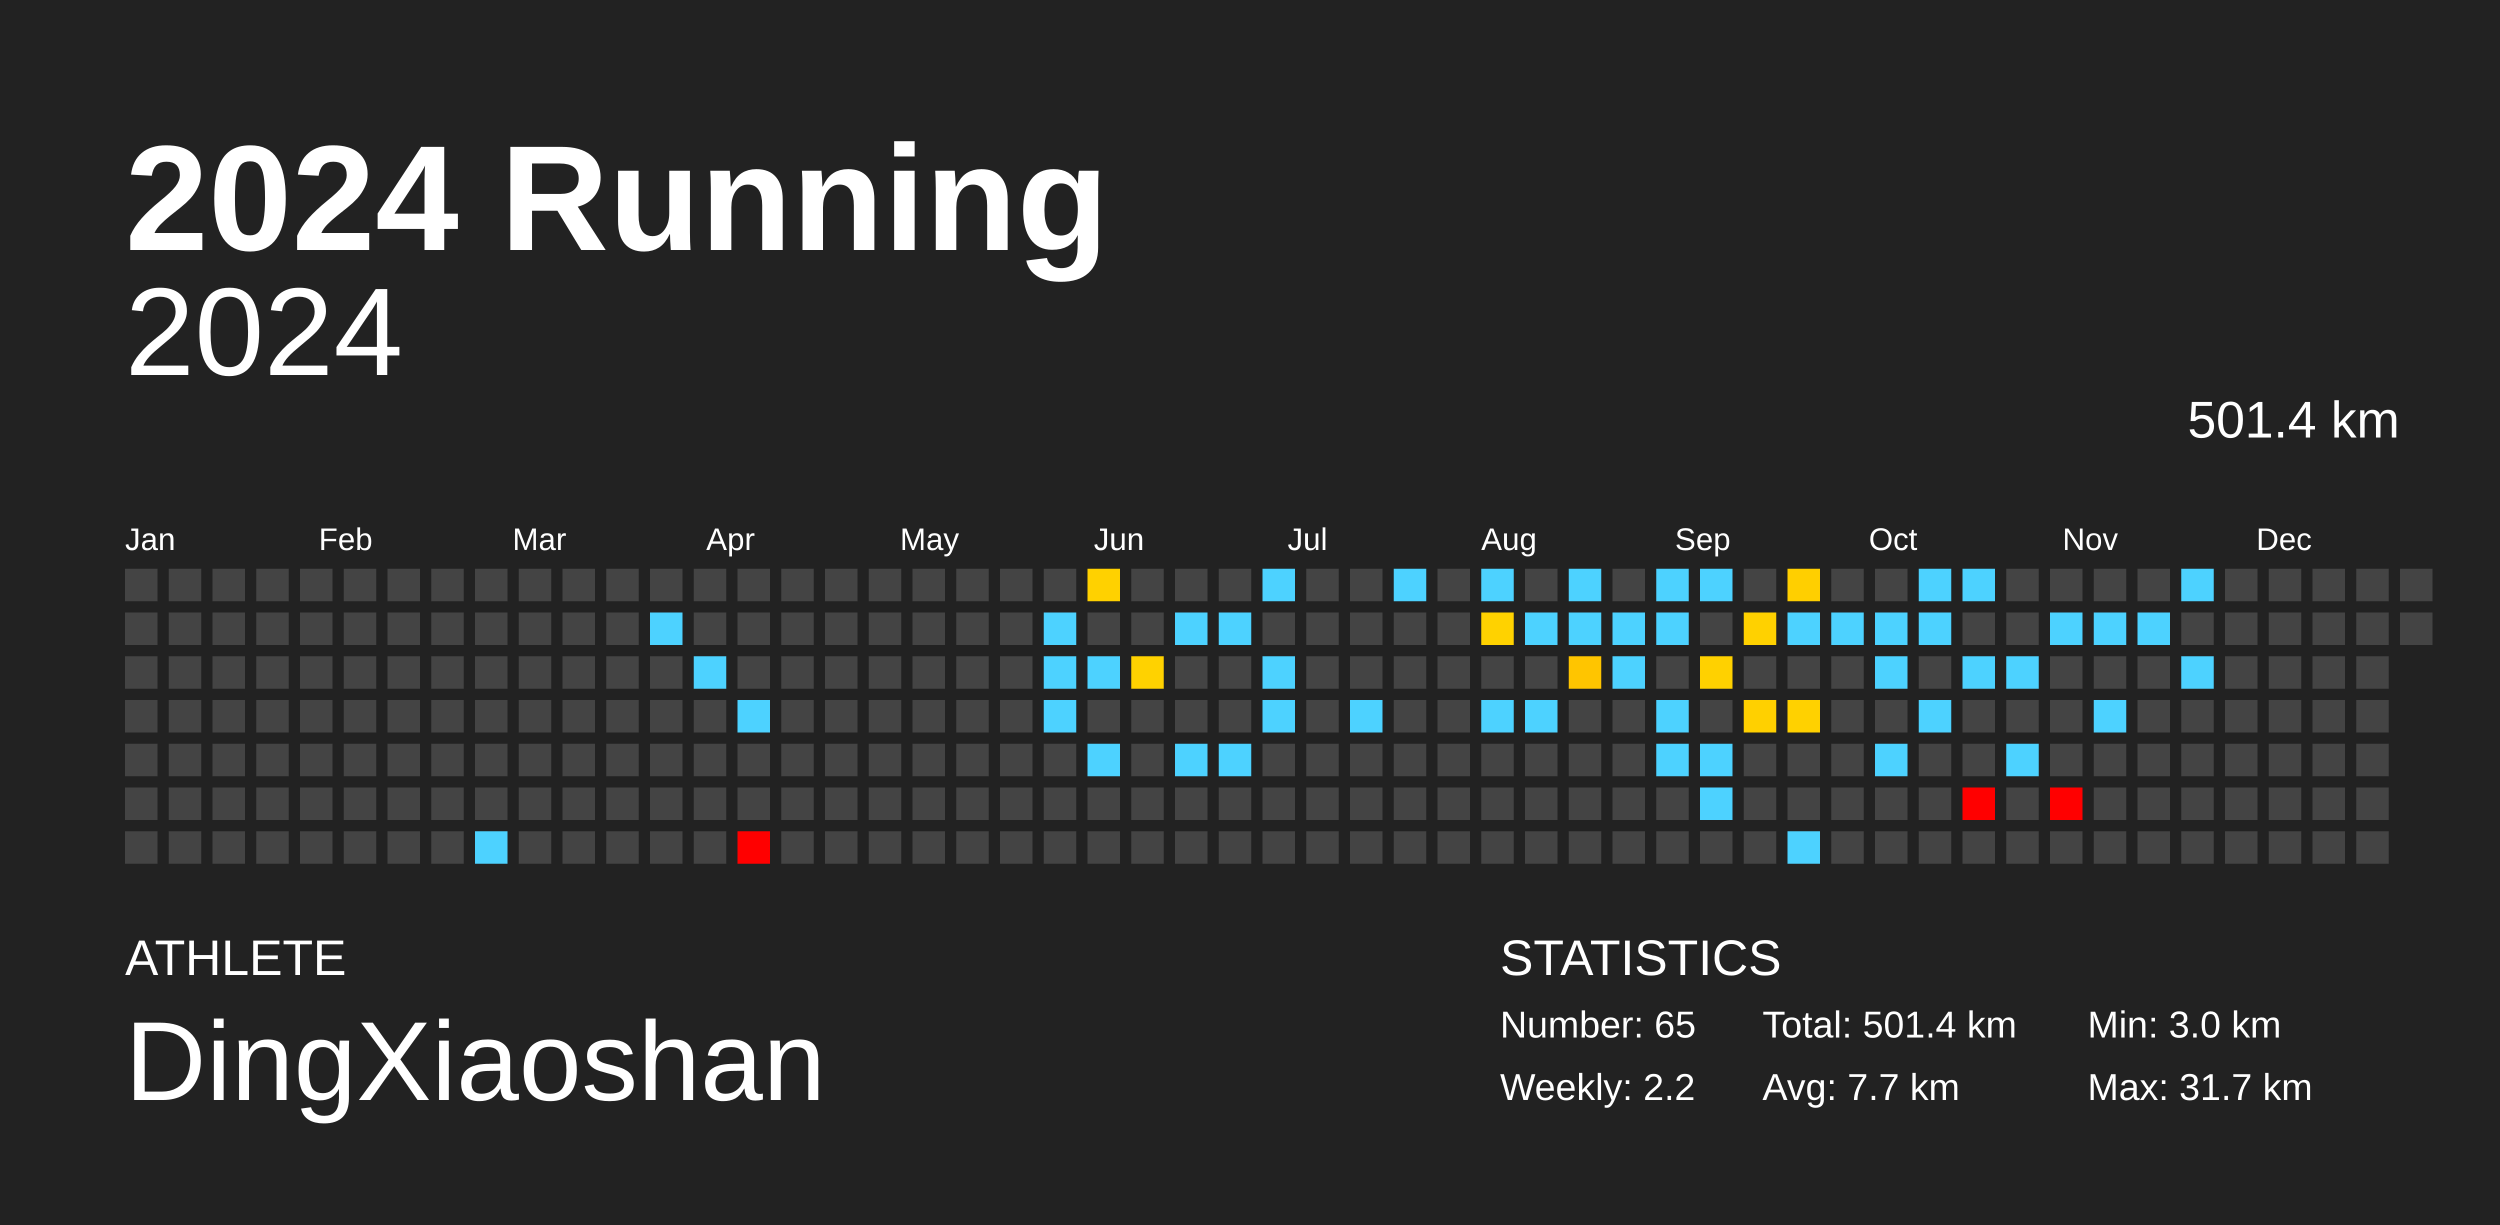
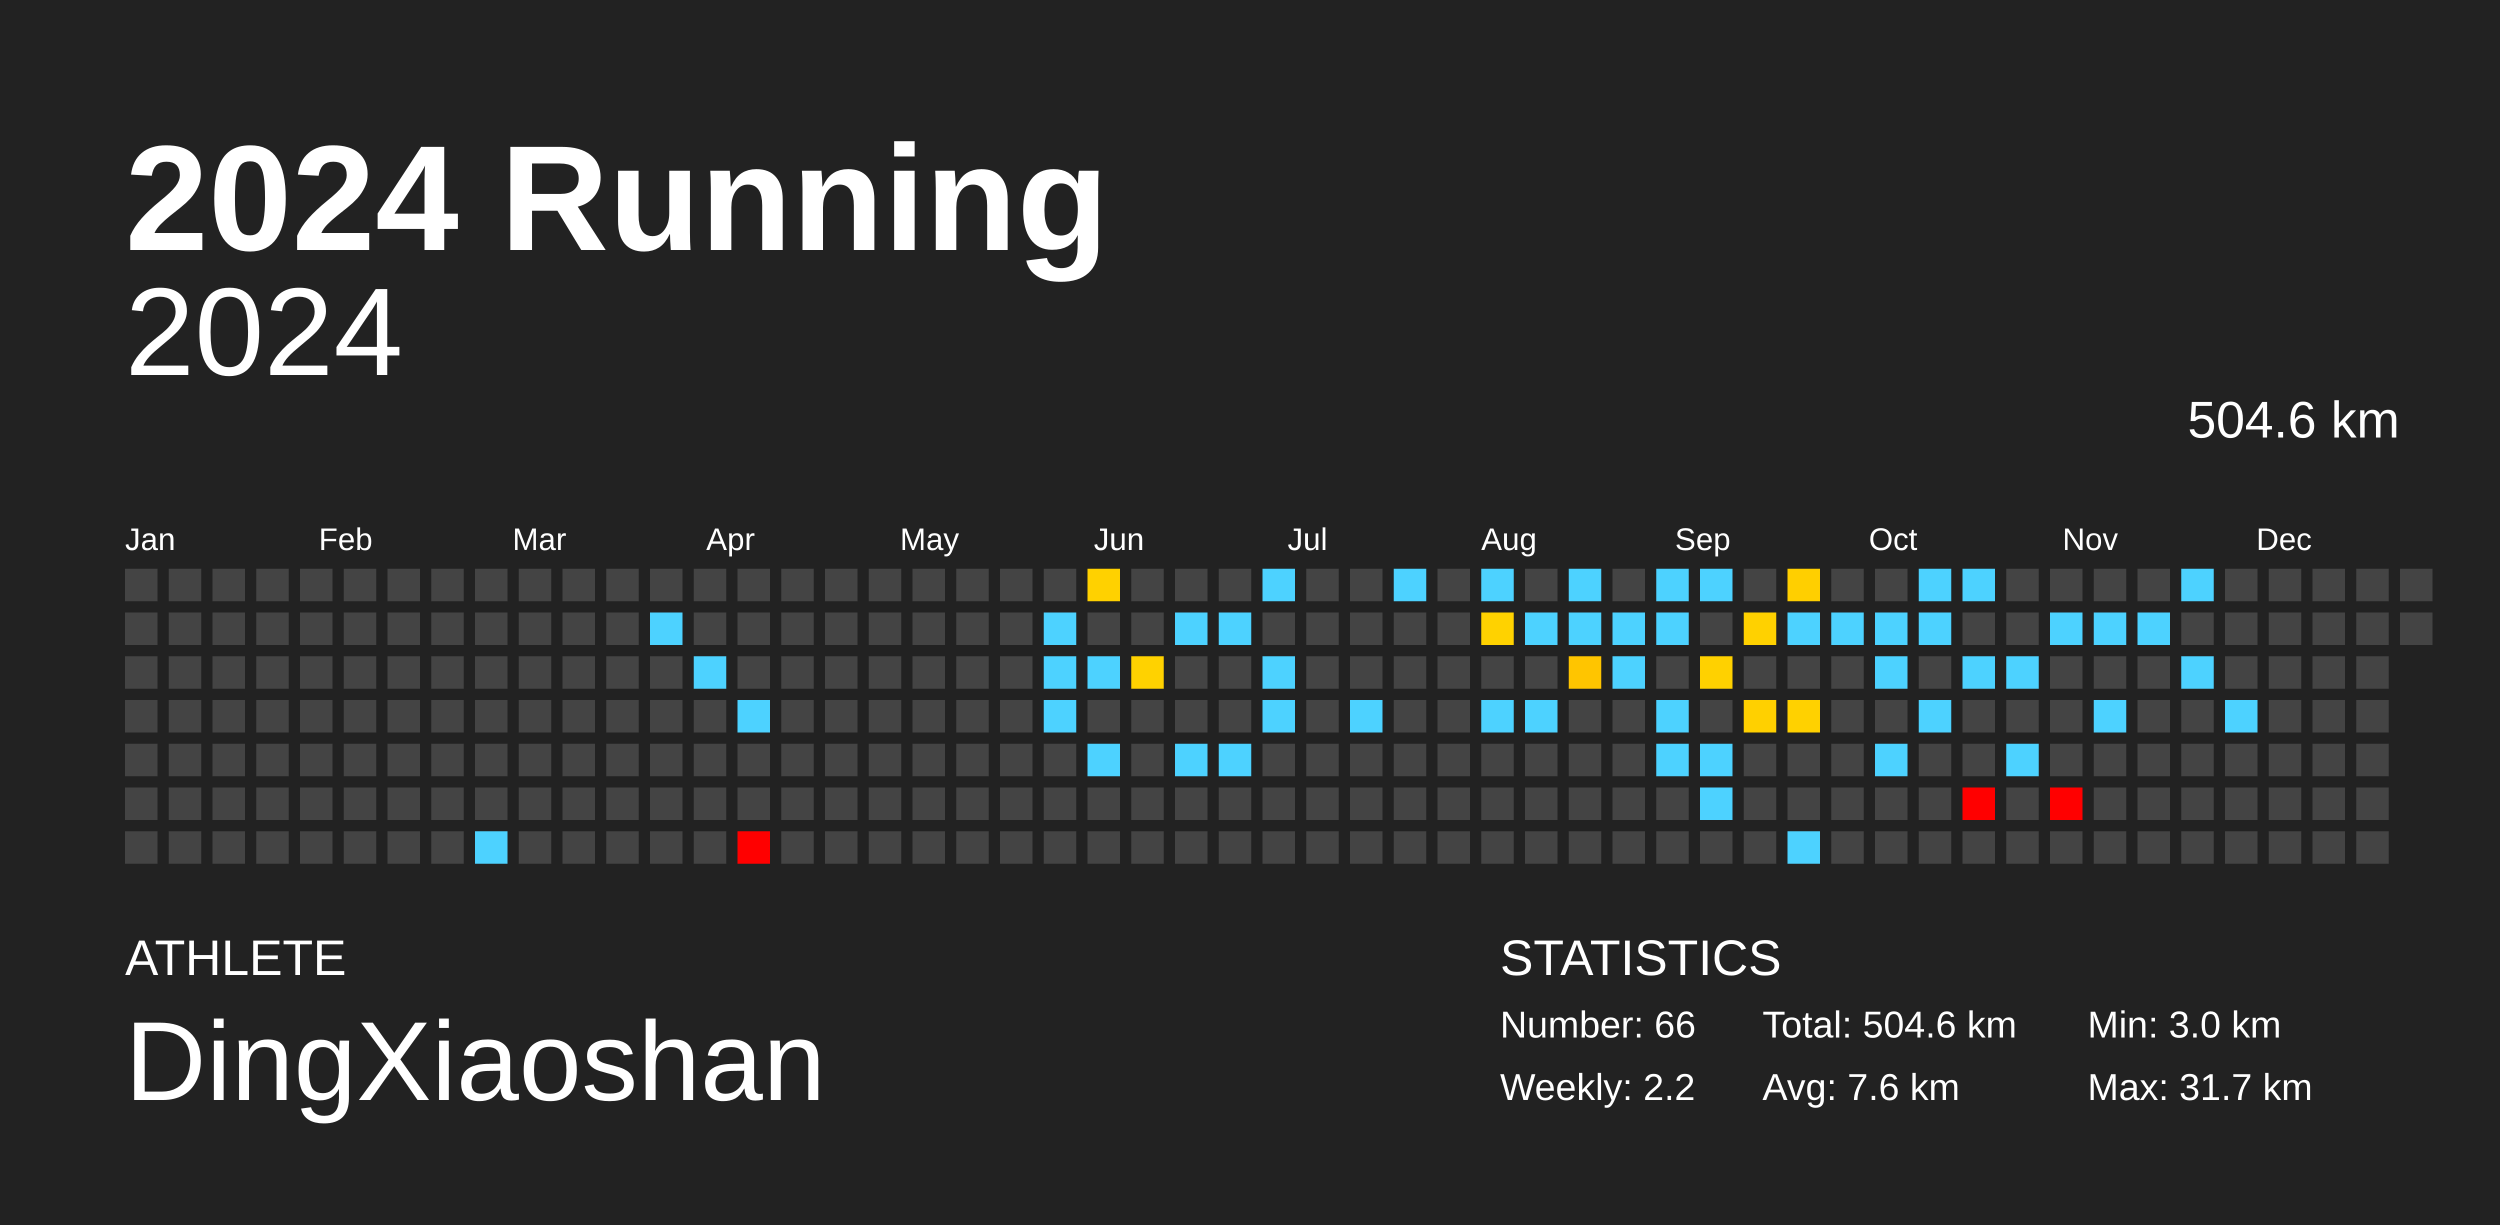
<svg xmlns="http://www.w3.org/2000/svg" baseProfile="full" height="98mm" version="1.1" viewBox="0,0,200,98" width="200mm">
  <defs />
  <rect fill="#222222" height="98" width="200" x="0" y="0" />
  <text fill="#FFFFFF" style="font-size:12px; font-family:Arial; font-weight:bold;" x="10" y="20">2024 Running</text>
  <text fill="#FFFFFF" style="font-size:4px; font-family:Arial" x="10" y="78">ATHLETE</text>
  <text fill="#FFFFFF" style="font-size:9px; font-family:Arial" x="10" y="88">DingXiaoshan</text>
  <text fill="#FFFFFF" style="font-size:4px; font-family:Arial" x="120" y="78">STATISTICS</text>
-   <text fill="#FFFFFF" style="font-size:3px; font-family:Arial" x="120" y="83">Number: 65</text>
+   <text fill="#FFFFFF" style="font-size:3px; font-family:Arial" x="120" y="83">Number: 66</text>
  <text fill="#FFFFFF" style="font-size:3px; font-family:Arial" x="120" y="88">Weekly: 2.2</text>
-   <text fill="#FFFFFF" style="font-size:3px; font-family:Arial" x="141" y="83">Total: 501.4 km</text>
-   <text fill="#FFFFFF" style="font-size:3px; font-family:Arial" x="141" y="88">Avg: 7.7 km</text>
+   <text fill="#FFFFFF" style="font-size:3px; font-family:Arial" x="141" y="83">Total: 504.6 km</text>
+   <text fill="#FFFFFF" style="font-size:3px; font-family:Arial" x="141" y="88">Avg: 7.6 km</text>
  <text fill="#FFFFFF" style="font-size:3px; font-family:Arial" x="167" y="83">Min: 3.0 km</text>
  <text fill="#FFFFFF" style="font-size:3px; font-family:Arial" x="167" y="88">Max: 31.7 km</text>
  <text alignment-baseline="hanging" fill="#FFFFFF" style="font-size:10.0px; font-family:Arial;" x="10" y="30">2024</text>
-   <text alignment-baseline="hanging" fill="#FFFFFF" style="font-size:4.125px; font-family:Arial;" x="175" y="35">501.4 km</text>
+   <text alignment-baseline="hanging" fill="#FFFFFF" style="font-size:4.125px; font-family:Arial;" x="175" y="35">504.6 km</text>
  <text fill="#FFFFFF" style="font-size:2.5px; font-family:Arial" x="10.0" y="44">Jan</text>
  <text fill="#FFFFFF" style="font-size:2.5px; font-family:Arial" x="25.5" y="44">Feb</text>
  <text fill="#FFFFFF" style="font-size:2.5px; font-family:Arial" x="41.0" y="44">Mar</text>
  <text fill="#FFFFFF" style="font-size:2.5px; font-family:Arial" x="56.5" y="44">Apr</text>
  <text fill="#FFFFFF" style="font-size:2.5px; font-family:Arial" x="72.0" y="44">May</text>
  <text fill="#FFFFFF" style="font-size:2.5px; font-family:Arial" x="87.5" y="44">Jun</text>
  <text fill="#FFFFFF" style="font-size:2.5px; font-family:Arial" x="103.0" y="44">Jul</text>
  <text fill="#FFFFFF" style="font-size:2.5px; font-family:Arial" x="118.5" y="44">Aug</text>
  <text fill="#FFFFFF" style="font-size:2.5px; font-family:Arial" x="134.0" y="44">Sep</text>
  <text fill="#FFFFFF" style="font-size:2.5px; font-family:Arial" x="149.5" y="44">Oct</text>
  <text fill="#FFFFFF" style="font-size:2.5px; font-family:Arial" x="165.0" y="44">Nov</text>
  <text fill="#FFFFFF" style="font-size:2.5px; font-family:Arial" x="180.5" y="44">Dec</text>
  <rect fill="#444444" height="2.6" width="2.6" x="10.0" y="45.5" />
  <rect fill="#444444" height="2.6" width="2.6" x="10.0" y="49.0" />
  <rect fill="#444444" height="2.6" width="2.6" x="10.0" y="52.5" />
  <rect fill="#444444" height="2.6" width="2.6" x="10.0" y="56.0" />
  <rect fill="#444444" height="2.6" width="2.6" x="10.0" y="59.5" />
  <rect fill="#444444" height="2.6" width="2.6" x="10.0" y="63.0" />
  <rect fill="#444444" height="2.6" width="2.6" x="10.0" y="66.5" />
  <rect fill="#444444" height="2.6" width="2.6" x="13.5" y="45.5" />
  <rect fill="#444444" height="2.6" width="2.6" x="13.5" y="49.0" />
  <rect fill="#444444" height="2.6" width="2.6" x="13.5" y="52.5" />
  <rect fill="#444444" height="2.6" width="2.6" x="13.5" y="56.0" />
  <rect fill="#444444" height="2.6" width="2.6" x="13.5" y="59.5" />
  <rect fill="#444444" height="2.6" width="2.6" x="13.5" y="63.0" />
  <rect fill="#444444" height="2.6" width="2.6" x="13.5" y="66.5" />
  <rect fill="#444444" height="2.6" width="2.6" x="17.0" y="45.5" />
  <rect fill="#444444" height="2.6" width="2.6" x="17.0" y="49.0" />
  <rect fill="#444444" height="2.6" width="2.6" x="17.0" y="52.5" />
  <rect fill="#444444" height="2.6" width="2.6" x="17.0" y="56.0" />
  <rect fill="#444444" height="2.6" width="2.6" x="17.0" y="59.5" />
  <rect fill="#444444" height="2.6" width="2.6" x="17.0" y="63.0" />
  <rect fill="#444444" height="2.6" width="2.6" x="17.0" y="66.5" />
  <rect fill="#444444" height="2.6" width="2.6" x="20.5" y="45.5" />
  <rect fill="#444444" height="2.6" width="2.6" x="20.5" y="49.0" />
  <rect fill="#444444" height="2.6" width="2.6" x="20.5" y="52.5" />
  <rect fill="#444444" height="2.6" width="2.6" x="20.5" y="56.0" />
  <rect fill="#444444" height="2.6" width="2.6" x="20.5" y="59.5" />
  <rect fill="#444444" height="2.6" width="2.6" x="20.5" y="63.0" />
  <rect fill="#444444" height="2.6" width="2.6" x="20.5" y="66.5" />
  <rect fill="#444444" height="2.6" width="2.6" x="24.0" y="45.5" />
  <rect fill="#444444" height="2.6" width="2.6" x="24.0" y="49.0" />
  <rect fill="#444444" height="2.6" width="2.6" x="24.0" y="52.5" />
  <rect fill="#444444" height="2.6" width="2.6" x="24.0" y="56.0" />
  <rect fill="#444444" height="2.6" width="2.6" x="24.0" y="59.5" />
  <rect fill="#444444" height="2.6" width="2.6" x="24.0" y="63.0" />
  <rect fill="#444444" height="2.6" width="2.6" x="24.0" y="66.5" />
  <rect fill="#444444" height="2.6" width="2.6" x="27.5" y="45.5" />
  <rect fill="#444444" height="2.6" width="2.6" x="27.5" y="49.0" />
  <rect fill="#444444" height="2.6" width="2.6" x="27.5" y="52.5" />
  <rect fill="#444444" height="2.6" width="2.6" x="27.5" y="56.0" />
  <rect fill="#444444" height="2.6" width="2.6" x="27.5" y="59.5" />
  <rect fill="#444444" height="2.6" width="2.6" x="27.5" y="63.0" />
  <rect fill="#444444" height="2.6" width="2.6" x="27.5" y="66.5" />
  <rect fill="#444444" height="2.6" width="2.6" x="31.0" y="45.5" />
  <rect fill="#444444" height="2.6" width="2.6" x="31.0" y="49.0" />
  <rect fill="#444444" height="2.6" width="2.6" x="31.0" y="52.5" />
  <rect fill="#444444" height="2.6" width="2.6" x="31.0" y="56.0" />
  <rect fill="#444444" height="2.6" width="2.6" x="31.0" y="59.5" />
  <rect fill="#444444" height="2.6" width="2.6" x="31.0" y="63.0" />
  <rect fill="#444444" height="2.6" width="2.6" x="31.0" y="66.5" />
  <rect fill="#444444" height="2.6" width="2.6" x="34.5" y="45.5" />
  <rect fill="#444444" height="2.6" width="2.6" x="34.5" y="49.0" />
  <rect fill="#444444" height="2.6" width="2.6" x="34.5" y="52.5" />
  <rect fill="#444444" height="2.6" width="2.6" x="34.5" y="56.0" />
  <rect fill="#444444" height="2.6" width="2.6" x="34.5" y="59.5" />
  <rect fill="#444444" height="2.6" width="2.6" x="34.5" y="63.0" />
  <rect fill="#444444" height="2.6" width="2.6" x="34.5" y="66.5" />
  <rect fill="#444444" height="2.6" width="2.6" x="38.0" y="45.5" />
  <rect fill="#444444" height="2.6" width="2.6" x="38.0" y="49.0" />
  <rect fill="#444444" height="2.6" width="2.6" x="38.0" y="52.5" />
  <rect fill="#444444" height="2.6" width="2.6" x="38.0" y="56.0" />
  <rect fill="#444444" height="2.6" width="2.6" x="38.0" y="59.5" />
  <rect fill="#444444" height="2.6" width="2.6" x="38.0" y="63.0" />
  <rect fill="#4dd2ff" height="2.6" width="2.6" x="38.0" y="66.5" />
  <rect fill="#444444" height="2.6" width="2.6" x="41.5" y="45.5" />
  <rect fill="#444444" height="2.6" width="2.6" x="41.5" y="49.0" />
  <rect fill="#444444" height="2.6" width="2.6" x="41.5" y="52.5" />
  <rect fill="#444444" height="2.6" width="2.6" x="41.5" y="56.0" />
  <rect fill="#444444" height="2.6" width="2.6" x="41.5" y="59.5" />
  <rect fill="#444444" height="2.6" width="2.6" x="41.5" y="63.0" />
  <rect fill="#444444" height="2.6" width="2.6" x="41.5" y="66.5" />
  <rect fill="#444444" height="2.6" width="2.6" x="45.0" y="45.5" />
  <rect fill="#444444" height="2.6" width="2.6" x="45.0" y="49.0" />
  <rect fill="#444444" height="2.6" width="2.6" x="45.0" y="52.5" />
  <rect fill="#444444" height="2.6" width="2.6" x="45.0" y="56.0" />
  <rect fill="#444444" height="2.6" width="2.6" x="45.0" y="59.5" />
  <rect fill="#444444" height="2.6" width="2.6" x="45.0" y="63.0" />
  <rect fill="#444444" height="2.6" width="2.6" x="45.0" y="66.5" />
  <rect fill="#444444" height="2.6" width="2.6" x="48.5" y="45.5" />
  <rect fill="#444444" height="2.6" width="2.6" x="48.5" y="49.0" />
  <rect fill="#444444" height="2.6" width="2.6" x="48.5" y="52.5" />
  <rect fill="#444444" height="2.6" width="2.6" x="48.5" y="56.0" />
  <rect fill="#444444" height="2.6" width="2.6" x="48.5" y="59.5" />
  <rect fill="#444444" height="2.6" width="2.6" x="48.5" y="63.0" />
  <rect fill="#444444" height="2.6" width="2.6" x="48.5" y="66.5" />
  <rect fill="#444444" height="2.6" width="2.6" x="52.0" y="45.5" />
  <rect fill="#4dd2ff" height="2.6" width="2.6" x="52.0" y="49.0" />
  <rect fill="#444444" height="2.6" width="2.6" x="52.0" y="52.5" />
  <rect fill="#444444" height="2.6" width="2.6" x="52.0" y="56.0" />
  <rect fill="#444444" height="2.6" width="2.6" x="52.0" y="59.5" />
  <rect fill="#444444" height="2.6" width="2.6" x="52.0" y="63.0" />
  <rect fill="#444444" height="2.6" width="2.6" x="52.0" y="66.5" />
  <rect fill="#444444" height="2.6" width="2.6" x="55.5" y="45.5" />
  <rect fill="#444444" height="2.6" width="2.6" x="55.5" y="49.0" />
  <rect fill="#4dd2ff" height="2.6" width="2.6" x="55.5" y="52.5" />
  <rect fill="#444444" height="2.6" width="2.6" x="55.5" y="56.0" />
  <rect fill="#444444" height="2.6" width="2.6" x="55.5" y="59.5" />
  <rect fill="#444444" height="2.6" width="2.6" x="55.5" y="63.0" />
  <rect fill="#444444" height="2.6" width="2.6" x="55.5" y="66.5" />
  <rect fill="#444444" height="2.6" width="2.6" x="59.0" y="45.5" />
  <rect fill="#444444" height="2.6" width="2.6" x="59.0" y="49.0" />
  <rect fill="#444444" height="2.6" width="2.6" x="59.0" y="52.5" />
  <rect fill="#4dd2ff" height="2.6" width="2.6" x="59.0" y="56.0" />
  <rect fill="#444444" height="2.6" width="2.6" x="59.0" y="59.5" />
  <rect fill="#444444" height="2.6" width="2.6" x="59.0" y="63.0" />
  <rect fill="red" height="2.6" width="2.6" x="59.0" y="66.5" />
  <rect fill="#444444" height="2.6" width="2.6" x="62.5" y="45.5" />
  <rect fill="#444444" height="2.6" width="2.6" x="62.5" y="49.0" />
  <rect fill="#444444" height="2.6" width="2.6" x="62.5" y="52.5" />
  <rect fill="#444444" height="2.6" width="2.6" x="62.5" y="56.0" />
  <rect fill="#444444" height="2.6" width="2.6" x="62.5" y="59.5" />
  <rect fill="#444444" height="2.6" width="2.6" x="62.5" y="63.0" />
  <rect fill="#444444" height="2.6" width="2.6" x="62.5" y="66.5" />
  <rect fill="#444444" height="2.6" width="2.6" x="66.0" y="45.5" />
  <rect fill="#444444" height="2.6" width="2.6" x="66.0" y="49.0" />
  <rect fill="#444444" height="2.6" width="2.6" x="66.0" y="52.5" />
  <rect fill="#444444" height="2.6" width="2.6" x="66.0" y="56.0" />
  <rect fill="#444444" height="2.6" width="2.6" x="66.0" y="59.5" />
  <rect fill="#444444" height="2.6" width="2.6" x="66.0" y="63.0" />
  <rect fill="#444444" height="2.6" width="2.6" x="66.0" y="66.5" />
  <rect fill="#444444" height="2.6" width="2.6" x="69.5" y="45.5" />
  <rect fill="#444444" height="2.6" width="2.6" x="69.5" y="49.0" />
  <rect fill="#444444" height="2.6" width="2.6" x="69.5" y="52.5" />
  <rect fill="#444444" height="2.6" width="2.6" x="69.5" y="56.0" />
  <rect fill="#444444" height="2.6" width="2.6" x="69.5" y="59.5" />
  <rect fill="#444444" height="2.6" width="2.6" x="69.5" y="63.0" />
  <rect fill="#444444" height="2.6" width="2.6" x="69.5" y="66.5" />
  <rect fill="#444444" height="2.6" width="2.6" x="73.0" y="45.5" />
  <rect fill="#444444" height="2.6" width="2.6" x="73.0" y="49.0" />
  <rect fill="#444444" height="2.6" width="2.6" x="73.0" y="52.5" />
  <rect fill="#444444" height="2.6" width="2.6" x="73.0" y="56.0" />
  <rect fill="#444444" height="2.6" width="2.6" x="73.0" y="59.5" />
  <rect fill="#444444" height="2.6" width="2.6" x="73.0" y="63.0" />
  <rect fill="#444444" height="2.6" width="2.6" x="73.0" y="66.5" />
  <rect fill="#444444" height="2.6" width="2.6" x="76.5" y="45.5" />
  <rect fill="#444444" height="2.6" width="2.6" x="76.5" y="49.0" />
  <rect fill="#444444" height="2.6" width="2.6" x="76.5" y="52.5" />
  <rect fill="#444444" height="2.6" width="2.6" x="76.5" y="56.0" />
  <rect fill="#444444" height="2.6" width="2.6" x="76.5" y="59.5" />
  <rect fill="#444444" height="2.6" width="2.6" x="76.5" y="63.0" />
  <rect fill="#444444" height="2.6" width="2.6" x="76.5" y="66.5" />
  <rect fill="#444444" height="2.6" width="2.6" x="80.0" y="45.5" />
  <rect fill="#444444" height="2.6" width="2.6" x="80.0" y="49.0" />
  <rect fill="#444444" height="2.6" width="2.6" x="80.0" y="52.5" />
  <rect fill="#444444" height="2.6" width="2.6" x="80.0" y="56.0" />
  <rect fill="#444444" height="2.6" width="2.6" x="80.0" y="59.5" />
  <rect fill="#444444" height="2.6" width="2.6" x="80.0" y="63.0" />
  <rect fill="#444444" height="2.6" width="2.6" x="80.0" y="66.5" />
  <rect fill="#444444" height="2.6" width="2.6" x="83.5" y="45.5" />
  <rect fill="#4dd2ff" height="2.6" width="2.6" x="83.5" y="49.0" />
  <rect fill="#4dd2ff" height="2.6" width="2.6" x="83.5" y="52.5" />
  <rect fill="#4dd2ff" height="2.6" width="2.6" x="83.5" y="56.0" />
  <rect fill="#444444" height="2.6" width="2.6" x="83.5" y="59.5" />
  <rect fill="#444444" height="2.6" width="2.6" x="83.5" y="63.0" />
  <rect fill="#444444" height="2.6" width="2.6" x="83.5" y="66.5" />
  <rect fill="#ffd100" height="2.6" width="2.6" x="87.0" y="45.5" />
  <rect fill="#444444" height="2.6" width="2.6" x="87.0" y="49.0" />
  <rect fill="#4dd2ff" height="2.6" width="2.6" x="87.0" y="52.5" />
  <rect fill="#444444" height="2.6" width="2.6" x="87.0" y="56.0" />
  <rect fill="#4dd2ff" height="2.6" width="2.6" x="87.0" y="59.5" />
  <rect fill="#444444" height="2.6" width="2.6" x="87.0" y="63.0" />
  <rect fill="#444444" height="2.6" width="2.6" x="87.0" y="66.5" />
  <rect fill="#444444" height="2.6" width="2.6" x="90.5" y="45.5" />
  <rect fill="#444444" height="2.6" width="2.6" x="90.5" y="49.0" />
  <rect fill="#ffd200" height="2.6" width="2.6" x="90.5" y="52.5" />
  <rect fill="#444444" height="2.6" width="2.6" x="90.5" y="56.0" />
  <rect fill="#444444" height="2.6" width="2.6" x="90.5" y="59.5" />
  <rect fill="#444444" height="2.6" width="2.6" x="90.5" y="63.0" />
  <rect fill="#444444" height="2.6" width="2.6" x="90.5" y="66.5" />
  <rect fill="#444444" height="2.6" width="2.6" x="94.0" y="45.5" />
  <rect fill="#4dd2ff" height="2.6" width="2.6" x="94.0" y="49.0" />
  <rect fill="#444444" height="2.6" width="2.6" x="94.0" y="52.5" />
  <rect fill="#444444" height="2.6" width="2.6" x="94.0" y="56.0" />
  <rect fill="#4dd2ff" height="2.6" width="2.6" x="94.0" y="59.5" />
  <rect fill="#444444" height="2.6" width="2.6" x="94.0" y="63.0" />
  <rect fill="#444444" height="2.6" width="2.6" x="94.0" y="66.5" />
  <rect fill="#444444" height="2.6" width="2.6" x="97.5" y="45.5" />
  <rect fill="#4dd2ff" height="2.6" width="2.6" x="97.5" y="49.0" />
  <rect fill="#444444" height="2.6" width="2.6" x="97.5" y="52.5" />
  <rect fill="#444444" height="2.6" width="2.6" x="97.5" y="56.0" />
  <rect fill="#4dd2ff" height="2.6" width="2.6" x="97.5" y="59.5" />
  <rect fill="#444444" height="2.6" width="2.6" x="97.5" y="63.0" />
  <rect fill="#444444" height="2.6" width="2.6" x="97.5" y="66.5" />
  <rect fill="#4dd2ff" height="2.6" width="2.6" x="101.0" y="45.5" />
  <rect fill="#444444" height="2.6" width="2.6" x="101.0" y="49.0" />
  <rect fill="#4dd2ff" height="2.6" width="2.6" x="101.0" y="52.5" />
  <rect fill="#4dd2ff" height="2.6" width="2.6" x="101.0" y="56.0" />
  <rect fill="#444444" height="2.6" width="2.6" x="101.0" y="59.5" />
  <rect fill="#444444" height="2.6" width="2.6" x="101.0" y="63.0" />
  <rect fill="#444444" height="2.6" width="2.6" x="101.0" y="66.5" />
  <rect fill="#444444" height="2.6" width="2.6" x="104.5" y="45.5" />
  <rect fill="#444444" height="2.6" width="2.6" x="104.5" y="49.0" />
  <rect fill="#444444" height="2.6" width="2.6" x="104.5" y="52.5" />
  <rect fill="#444444" height="2.6" width="2.6" x="104.5" y="56.0" />
  <rect fill="#444444" height="2.6" width="2.6" x="104.5" y="59.5" />
  <rect fill="#444444" height="2.6" width="2.6" x="104.5" y="63.0" />
  <rect fill="#444444" height="2.6" width="2.6" x="104.5" y="66.5" />
  <rect fill="#444444" height="2.6" width="2.6" x="108.0" y="45.5" />
  <rect fill="#444444" height="2.6" width="2.6" x="108.0" y="49.0" />
  <rect fill="#444444" height="2.6" width="2.6" x="108.0" y="52.5" />
  <rect fill="#4dd2ff" height="2.6" width="2.6" x="108.0" y="56.0" />
  <rect fill="#444444" height="2.6" width="2.6" x="108.0" y="59.5" />
  <rect fill="#444444" height="2.6" width="2.6" x="108.0" y="63.0" />
  <rect fill="#444444" height="2.6" width="2.6" x="108.0" y="66.5" />
  <rect fill="#4dd2ff" height="2.6" width="2.6" x="111.5" y="45.5" />
  <rect fill="#444444" height="2.6" width="2.6" x="111.5" y="49.0" />
  <rect fill="#444444" height="2.6" width="2.6" x="111.5" y="52.5" />
  <rect fill="#444444" height="2.6" width="2.6" x="111.5" y="56.0" />
  <rect fill="#444444" height="2.6" width="2.6" x="111.5" y="59.5" />
  <rect fill="#444444" height="2.6" width="2.6" x="111.5" y="63.0" />
  <rect fill="#444444" height="2.6" width="2.6" x="111.5" y="66.5" />
  <rect fill="#444444" height="2.6" width="2.6" x="115.0" y="45.5" />
  <rect fill="#444444" height="2.6" width="2.6" x="115.0" y="49.0" />
  <rect fill="#444444" height="2.6" width="2.6" x="115.0" y="52.5" />
  <rect fill="#444444" height="2.6" width="2.6" x="115.0" y="56.0" />
  <rect fill="#444444" height="2.6" width="2.6" x="115.0" y="59.5" />
  <rect fill="#444444" height="2.6" width="2.6" x="115.0" y="63.0" />
  <rect fill="#444444" height="2.6" width="2.6" x="115.0" y="66.5" />
  <rect fill="#4dd2ff" height="2.6" width="2.6" x="118.5" y="45.5" />
  <rect fill="#ffd200" height="2.6" width="2.6" x="118.5" y="49.0" />
  <rect fill="#444444" height="2.6" width="2.6" x="118.5" y="52.5" />
  <rect fill="#4dd2ff" height="2.6" width="2.6" x="118.5" y="56.0" />
  <rect fill="#444444" height="2.6" width="2.6" x="118.5" y="59.5" />
  <rect fill="#444444" height="2.6" width="2.6" x="118.5" y="63.0" />
  <rect fill="#444444" height="2.6" width="2.6" x="118.5" y="66.5" />
  <rect fill="#444444" height="2.6" width="2.6" x="122.0" y="45.5" />
  <rect fill="#4dd2ff" height="2.6" width="2.6" x="122.0" y="49.0" />
  <rect fill="#444444" height="2.6" width="2.6" x="122.0" y="52.5" />
  <rect fill="#4dd2ff" height="2.6" width="2.6" x="122.0" y="56.0" />
  <rect fill="#444444" height="2.6" width="2.6" x="122.0" y="59.5" />
  <rect fill="#444444" height="2.6" width="2.6" x="122.0" y="63.0" />
  <rect fill="#444444" height="2.6" width="2.6" x="122.0" y="66.5" />
  <rect fill="#4dd2ff" height="2.6" width="2.6" x="125.5" y="45.5" />
  <rect fill="#4dd2ff" height="2.6" width="2.6" x="125.5" y="49.0" />
  <rect fill="#ffc500" height="2.6" width="2.6" x="125.5" y="52.5" />
  <rect fill="#444444" height="2.6" width="2.6" x="125.5" y="56.0" />
  <rect fill="#444444" height="2.6" width="2.6" x="125.5" y="59.5" />
  <rect fill="#444444" height="2.6" width="2.6" x="125.5" y="63.0" />
  <rect fill="#444444" height="2.6" width="2.6" x="125.5" y="66.5" />
  <rect fill="#444444" height="2.6" width="2.6" x="129.0" y="45.5" />
  <rect fill="#4dd2ff" height="2.6" width="2.6" x="129.0" y="49.0" />
  <rect fill="#4dd2ff" height="2.6" width="2.6" x="129.0" y="52.5" />
  <rect fill="#444444" height="2.6" width="2.6" x="129.0" y="56.0" />
  <rect fill="#444444" height="2.6" width="2.6" x="129.0" y="59.5" />
  <rect fill="#444444" height="2.6" width="2.6" x="129.0" y="63.0" />
  <rect fill="#444444" height="2.6" width="2.6" x="129.0" y="66.5" />
  <rect fill="#4dd2ff" height="2.6" width="2.6" x="132.5" y="45.5" />
  <rect fill="#4dd2ff" height="2.6" width="2.6" x="132.5" y="49.0" />
  <rect fill="#444444" height="2.6" width="2.6" x="132.5" y="52.5" />
  <rect fill="#4dd2ff" height="2.6" width="2.6" x="132.5" y="56.0" />
  <rect fill="#4dd2ff" height="2.6" width="2.6" x="132.5" y="59.5" />
  <rect fill="#444444" height="2.6" width="2.6" x="132.5" y="63.0" />
  <rect fill="#444444" height="2.6" width="2.6" x="132.5" y="66.5" />
  <rect fill="#4dd2ff" height="2.6" width="2.6" x="136.0" y="45.5" />
  <rect fill="#444444" height="2.6" width="2.6" x="136.0" y="49.0" />
  <rect fill="#ffd100" height="2.6" width="2.6" x="136.0" y="52.5" />
  <rect fill="#444444" height="2.6" width="2.6" x="136.0" y="56.0" />
  <rect fill="#4dd2ff" height="2.6" width="2.6" x="136.0" y="59.5" />
  <rect fill="#4dd2ff" height="2.6" width="2.6" x="136.0" y="63.0" />
  <rect fill="#444444" height="2.6" width="2.6" x="136.0" y="66.5" />
  <rect fill="#444444" height="2.6" width="2.6" x="139.5" y="45.5" />
  <rect fill="#ffd100" height="2.6" width="2.6" x="139.5" y="49.0" />
  <rect fill="#444444" height="2.6" width="2.6" x="139.5" y="52.5" />
  <rect fill="#ffd000" height="2.6" width="2.6" x="139.5" y="56.0" />
  <rect fill="#444444" height="2.6" width="2.6" x="139.5" y="59.5" />
  <rect fill="#444444" height="2.6" width="2.6" x="139.5" y="63.0" />
  <rect fill="#444444" height="2.6" width="2.6" x="139.5" y="66.5" />
  <rect fill="#ffcf00" height="2.6" width="2.6" x="143.0" y="45.5" />
  <rect fill="#4dd2ff" height="2.6" width="2.6" x="143.0" y="49.0" />
  <rect fill="#444444" height="2.6" width="2.6" x="143.0" y="52.5" />
  <rect fill="#ffd100" height="2.6" width="2.6" x="143.0" y="56.0" />
  <rect fill="#444444" height="2.6" width="2.6" x="143.0" y="59.5" />
  <rect fill="#444444" height="2.6" width="2.6" x="143.0" y="63.0" />
  <rect fill="#4dd2ff" height="2.6" width="2.6" x="143.0" y="66.5" />
  <rect fill="#444444" height="2.6" width="2.6" x="146.5" y="45.5" />
  <rect fill="#4dd2ff" height="2.6" width="2.6" x="146.5" y="49.0" />
  <rect fill="#444444" height="2.6" width="2.6" x="146.5" y="52.5" />
  <rect fill="#444444" height="2.6" width="2.6" x="146.5" y="56.0" />
  <rect fill="#444444" height="2.6" width="2.6" x="146.5" y="59.5" />
  <rect fill="#444444" height="2.6" width="2.6" x="146.5" y="63.0" />
  <rect fill="#444444" height="2.6" width="2.6" x="146.5" y="66.5" />
  <rect fill="#444444" height="2.6" width="2.6" x="150.0" y="45.5" />
  <rect fill="#4dd2ff" height="2.6" width="2.6" x="150.0" y="49.0" />
  <rect fill="#4dd2ff" height="2.6" width="2.6" x="150.0" y="52.5" />
  <rect fill="#444444" height="2.6" width="2.6" x="150.0" y="56.0" />
  <rect fill="#4dd2ff" height="2.6" width="2.6" x="150.0" y="59.5" />
  <rect fill="#444444" height="2.6" width="2.6" x="150.0" y="63.0" />
  <rect fill="#444444" height="2.6" width="2.6" x="150.0" y="66.5" />
  <rect fill="#4dd2ff" height="2.6" width="2.6" x="153.5" y="45.5" />
  <rect fill="#4dd2ff" height="2.6" width="2.6" x="153.5" y="49.0" />
  <rect fill="#444444" height="2.6" width="2.6" x="153.5" y="52.5" />
  <rect fill="#4dd2ff" height="2.6" width="2.6" x="153.5" y="56.0" />
  <rect fill="#444444" height="2.6" width="2.6" x="153.5" y="59.5" />
  <rect fill="#444444" height="2.6" width="2.6" x="153.5" y="63.0" />
  <rect fill="#444444" height="2.6" width="2.6" x="153.5" y="66.5" />
  <rect fill="#4dd2ff" height="2.6" width="2.6" x="157.0" y="45.5" />
  <rect fill="#444444" height="2.6" width="2.6" x="157.0" y="49.0" />
  <rect fill="#4dd2ff" height="2.6" width="2.6" x="157.0" y="52.5" />
  <rect fill="#444444" height="2.6" width="2.6" x="157.0" y="56.0" />
  <rect fill="#444444" height="2.6" width="2.6" x="157.0" y="59.5" />
  <rect fill="red" height="2.6" width="2.6" x="157.0" y="63.0" />
  <rect fill="#444444" height="2.6" width="2.6" x="157.0" y="66.5" />
  <rect fill="#444444" height="2.6" width="2.6" x="160.5" y="45.5" />
  <rect fill="#444444" height="2.6" width="2.6" x="160.5" y="49.0" />
  <rect fill="#4dd2ff" height="2.6" width="2.6" x="160.5" y="52.5" />
  <rect fill="#444444" height="2.6" width="2.6" x="160.5" y="56.0" />
  <rect fill="#4dd2ff" height="2.6" width="2.6" x="160.5" y="59.5" />
  <rect fill="#444444" height="2.6" width="2.6" x="160.5" y="63.0" />
  <rect fill="#444444" height="2.6" width="2.6" x="160.5" y="66.5" />
  <rect fill="#444444" height="2.6" width="2.6" x="164.0" y="45.5" />
  <rect fill="#4dd2ff" height="2.6" width="2.6" x="164.0" y="49.0" />
  <rect fill="#444444" height="2.6" width="2.6" x="164.0" y="52.5" />
  <rect fill="#444444" height="2.6" width="2.6" x="164.0" y="56.0" />
  <rect fill="#444444" height="2.6" width="2.6" x="164.0" y="59.5" />
  <rect fill="red" height="2.6" width="2.6" x="164.0" y="63.0" />
  <rect fill="#444444" height="2.6" width="2.6" x="164.0" y="66.5" />
  <rect fill="#444444" height="2.6" width="2.6" x="167.5" y="45.5" />
  <rect fill="#4dd2ff" height="2.6" width="2.6" x="167.5" y="49.0" />
  <rect fill="#444444" height="2.6" width="2.6" x="167.5" y="52.5" />
  <rect fill="#4dd2ff" height="2.6" width="2.6" x="167.5" y="56.0" />
  <rect fill="#444444" height="2.6" width="2.6" x="167.5" y="59.5" />
  <rect fill="#444444" height="2.6" width="2.6" x="167.5" y="63.0" />
  <rect fill="#444444" height="2.6" width="2.6" x="167.5" y="66.5" />
  <rect fill="#444444" height="2.6" width="2.6" x="171.0" y="45.5" />
  <rect fill="#4dd2ff" height="2.6" width="2.6" x="171.0" y="49.0" />
  <rect fill="#444444" height="2.6" width="2.6" x="171.0" y="52.5" />
  <rect fill="#444444" height="2.6" width="2.6" x="171.0" y="56.0" />
  <rect fill="#444444" height="2.6" width="2.6" x="171.0" y="59.5" />
  <rect fill="#444444" height="2.6" width="2.6" x="171.0" y="63.0" />
  <rect fill="#444444" height="2.6" width="2.6" x="171.0" y="66.5" />
  <rect fill="#4dd2ff" height="2.6" width="2.6" x="174.5" y="45.5" />
  <rect fill="#444444" height="2.6" width="2.6" x="174.5" y="49.0" />
  <rect fill="#4dd2ff" height="2.6" width="2.6" x="174.5" y="52.5" />
  <rect fill="#444444" height="2.6" width="2.6" x="174.5" y="56.0" />
  <rect fill="#444444" height="2.6" width="2.6" x="174.5" y="59.5" />
  <rect fill="#444444" height="2.6" width="2.6" x="174.5" y="63.0" />
  <rect fill="#444444" height="2.6" width="2.6" x="174.5" y="66.5" />
  <rect fill="#444444" height="2.6" width="2.6" x="178.0" y="45.5" />
  <rect fill="#444444" height="2.6" width="2.6" x="178.0" y="49.0" />
  <rect fill="#444444" height="2.6" width="2.6" x="178.0" y="52.5" />
-   <rect fill="#444444" height="2.6" width="2.6" x="178.0" y="56.0" />
+   <rect fill="#4dd2ff" height="2.6" width="2.6" x="178.0" y="56.0" />
  <rect fill="#444444" height="2.6" width="2.6" x="178.0" y="59.5" />
  <rect fill="#444444" height="2.6" width="2.6" x="178.0" y="63.0" />
  <rect fill="#444444" height="2.6" width="2.6" x="178.0" y="66.5" />
  <rect fill="#444444" height="2.6" width="2.6" x="181.5" y="45.5" />
  <rect fill="#444444" height="2.6" width="2.6" x="181.5" y="49.0" />
  <rect fill="#444444" height="2.6" width="2.6" x="181.5" y="52.5" />
  <rect fill="#444444" height="2.6" width="2.6" x="181.5" y="56.0" />
  <rect fill="#444444" height="2.6" width="2.6" x="181.5" y="59.5" />
  <rect fill="#444444" height="2.6" width="2.6" x="181.5" y="63.0" />
  <rect fill="#444444" height="2.6" width="2.6" x="181.5" y="66.5" />
  <rect fill="#444444" height="2.6" width="2.6" x="185.0" y="45.5" />
  <rect fill="#444444" height="2.6" width="2.6" x="185.0" y="49.0" />
  <rect fill="#444444" height="2.6" width="2.6" x="185.0" y="52.5" />
  <rect fill="#444444" height="2.6" width="2.6" x="185.0" y="56.0" />
  <rect fill="#444444" height="2.6" width="2.6" x="185.0" y="59.5" />
  <rect fill="#444444" height="2.6" width="2.6" x="185.0" y="63.0" />
  <rect fill="#444444" height="2.6" width="2.6" x="185.0" y="66.5" />
  <rect fill="#444444" height="2.6" width="2.6" x="188.5" y="45.5" />
  <rect fill="#444444" height="2.6" width="2.6" x="188.5" y="49.0" />
  <rect fill="#444444" height="2.6" width="2.6" x="188.5" y="52.5" />
  <rect fill="#444444" height="2.6" width="2.6" x="188.5" y="56.0" />
  <rect fill="#444444" height="2.6" width="2.6" x="188.5" y="59.5" />
  <rect fill="#444444" height="2.6" width="2.6" x="188.5" y="63.0" />
  <rect fill="#444444" height="2.6" width="2.6" x="188.5" y="66.5" />
  <rect fill="#444444" height="2.6" width="2.6" x="192.0" y="45.5" />
  <rect fill="#444444" height="2.6" width="2.6" x="192.0" y="49.0" />
</svg>
